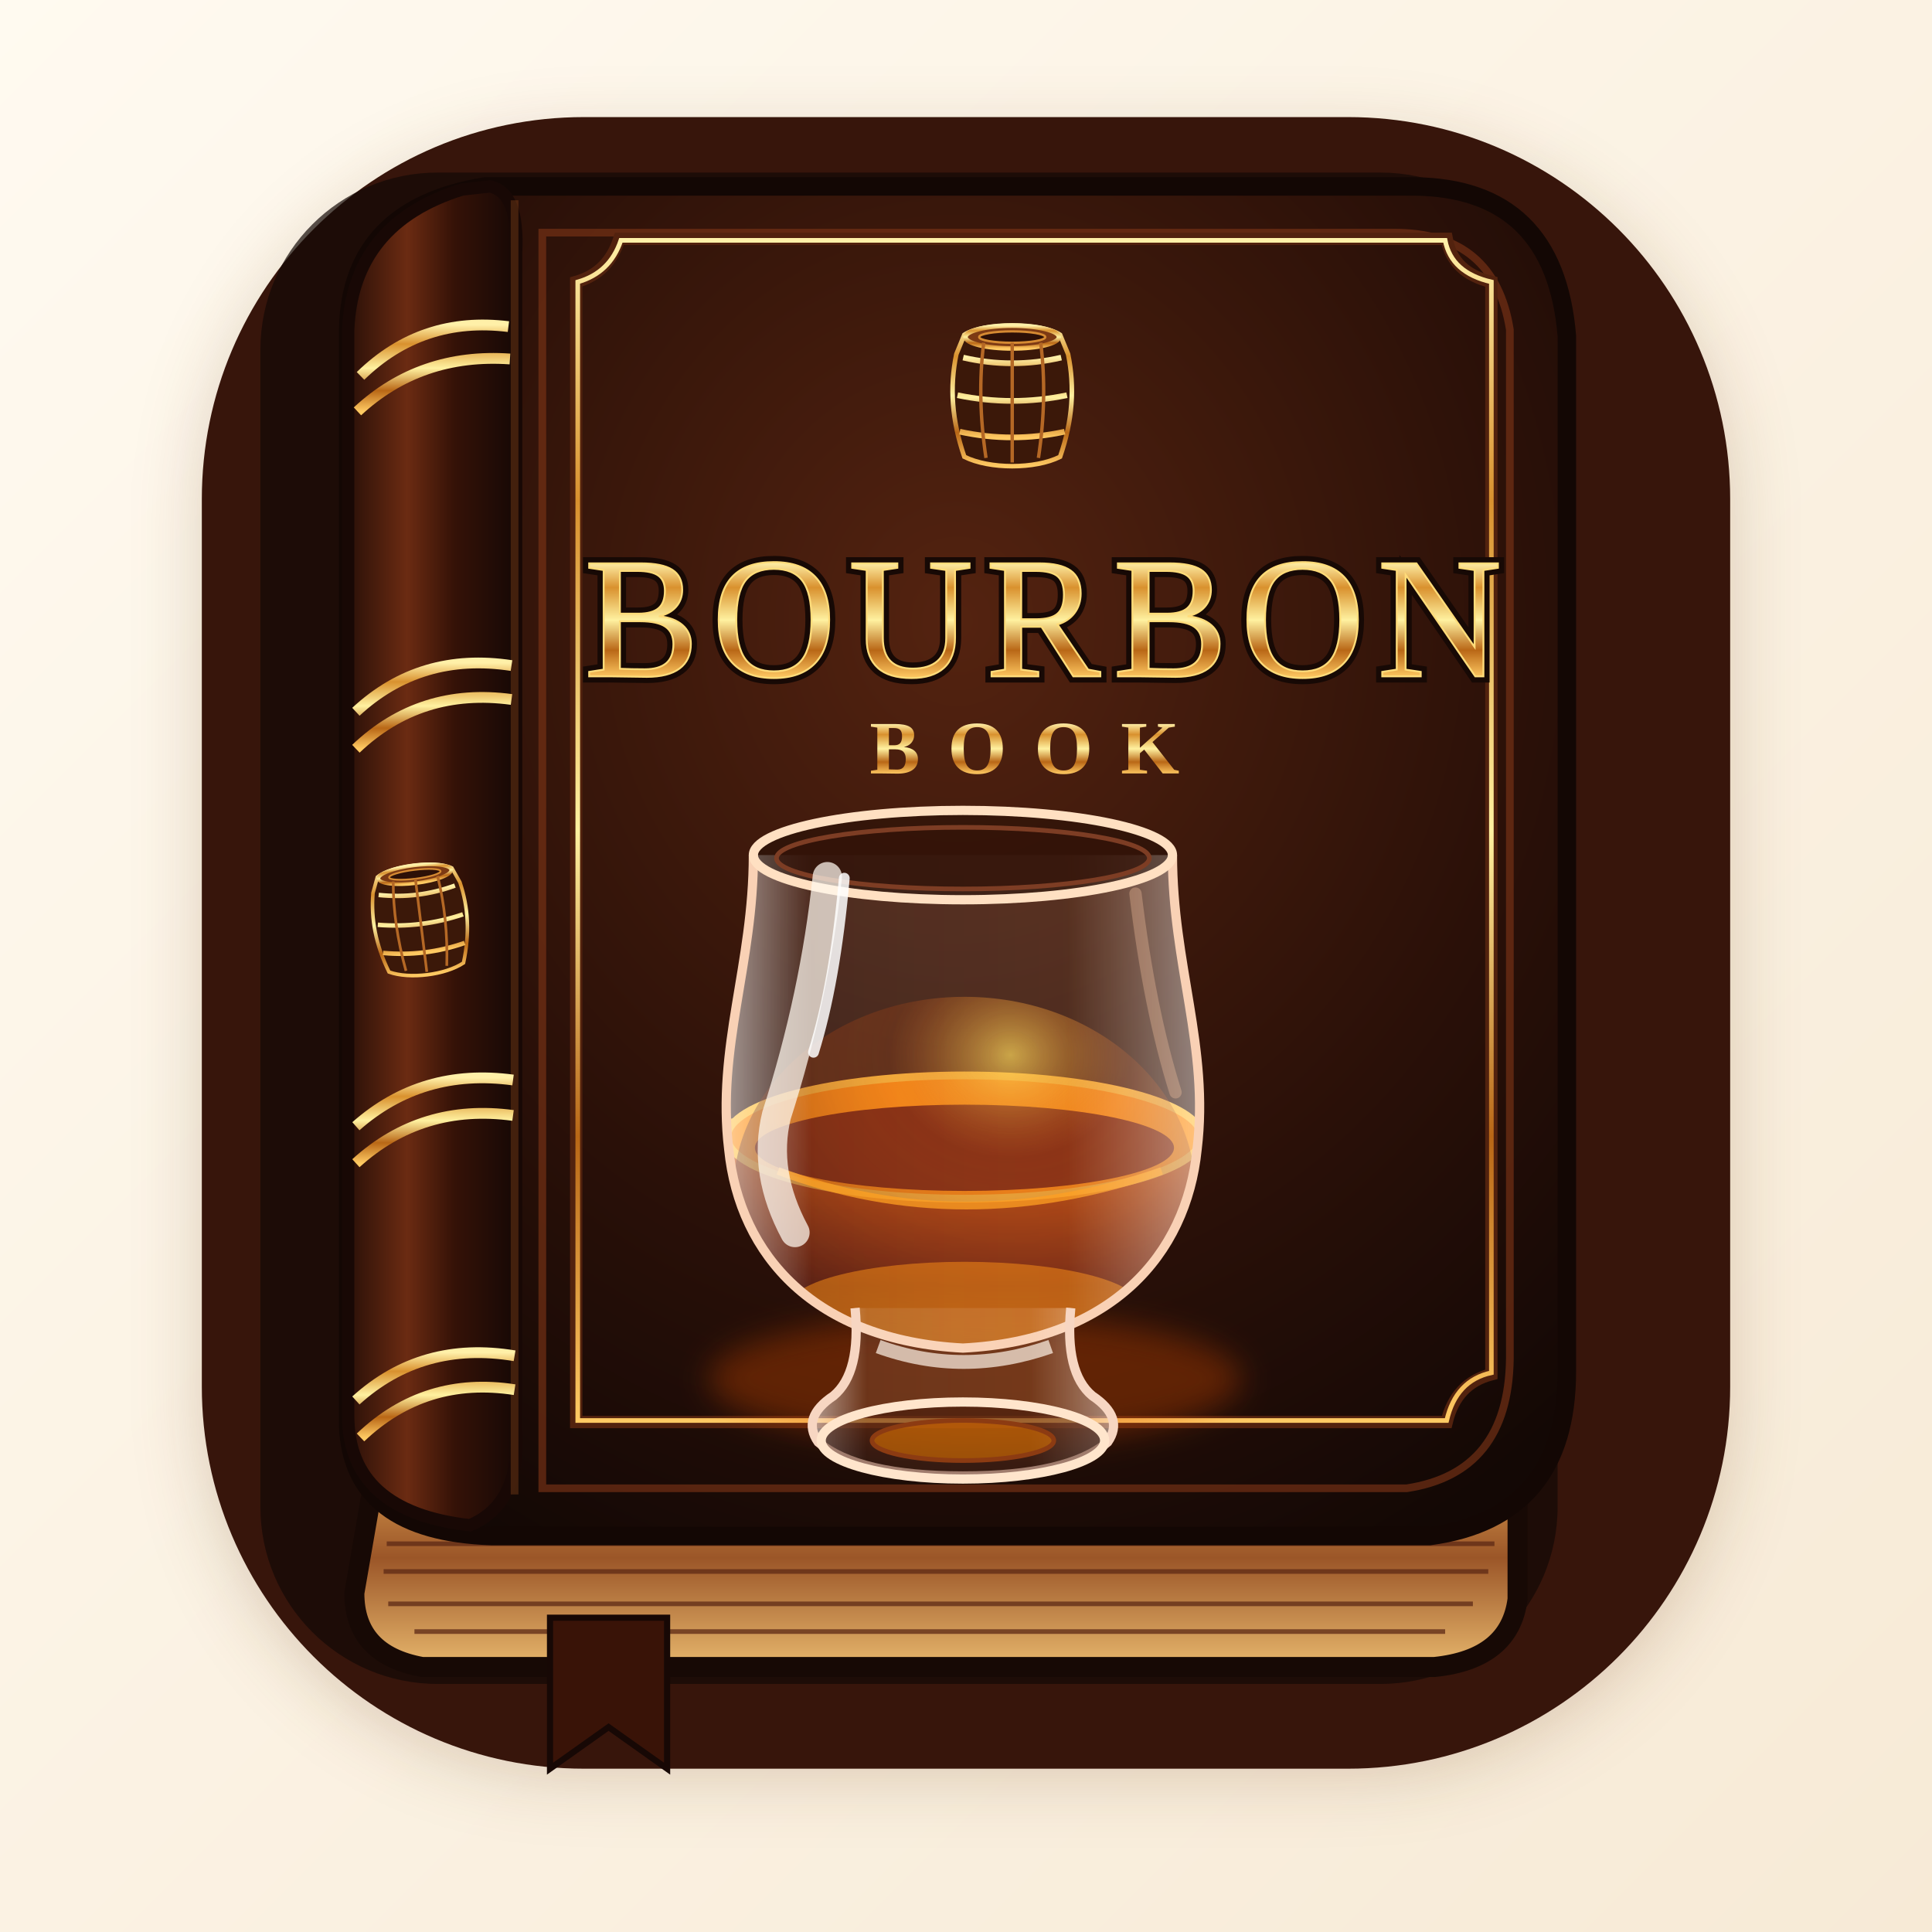
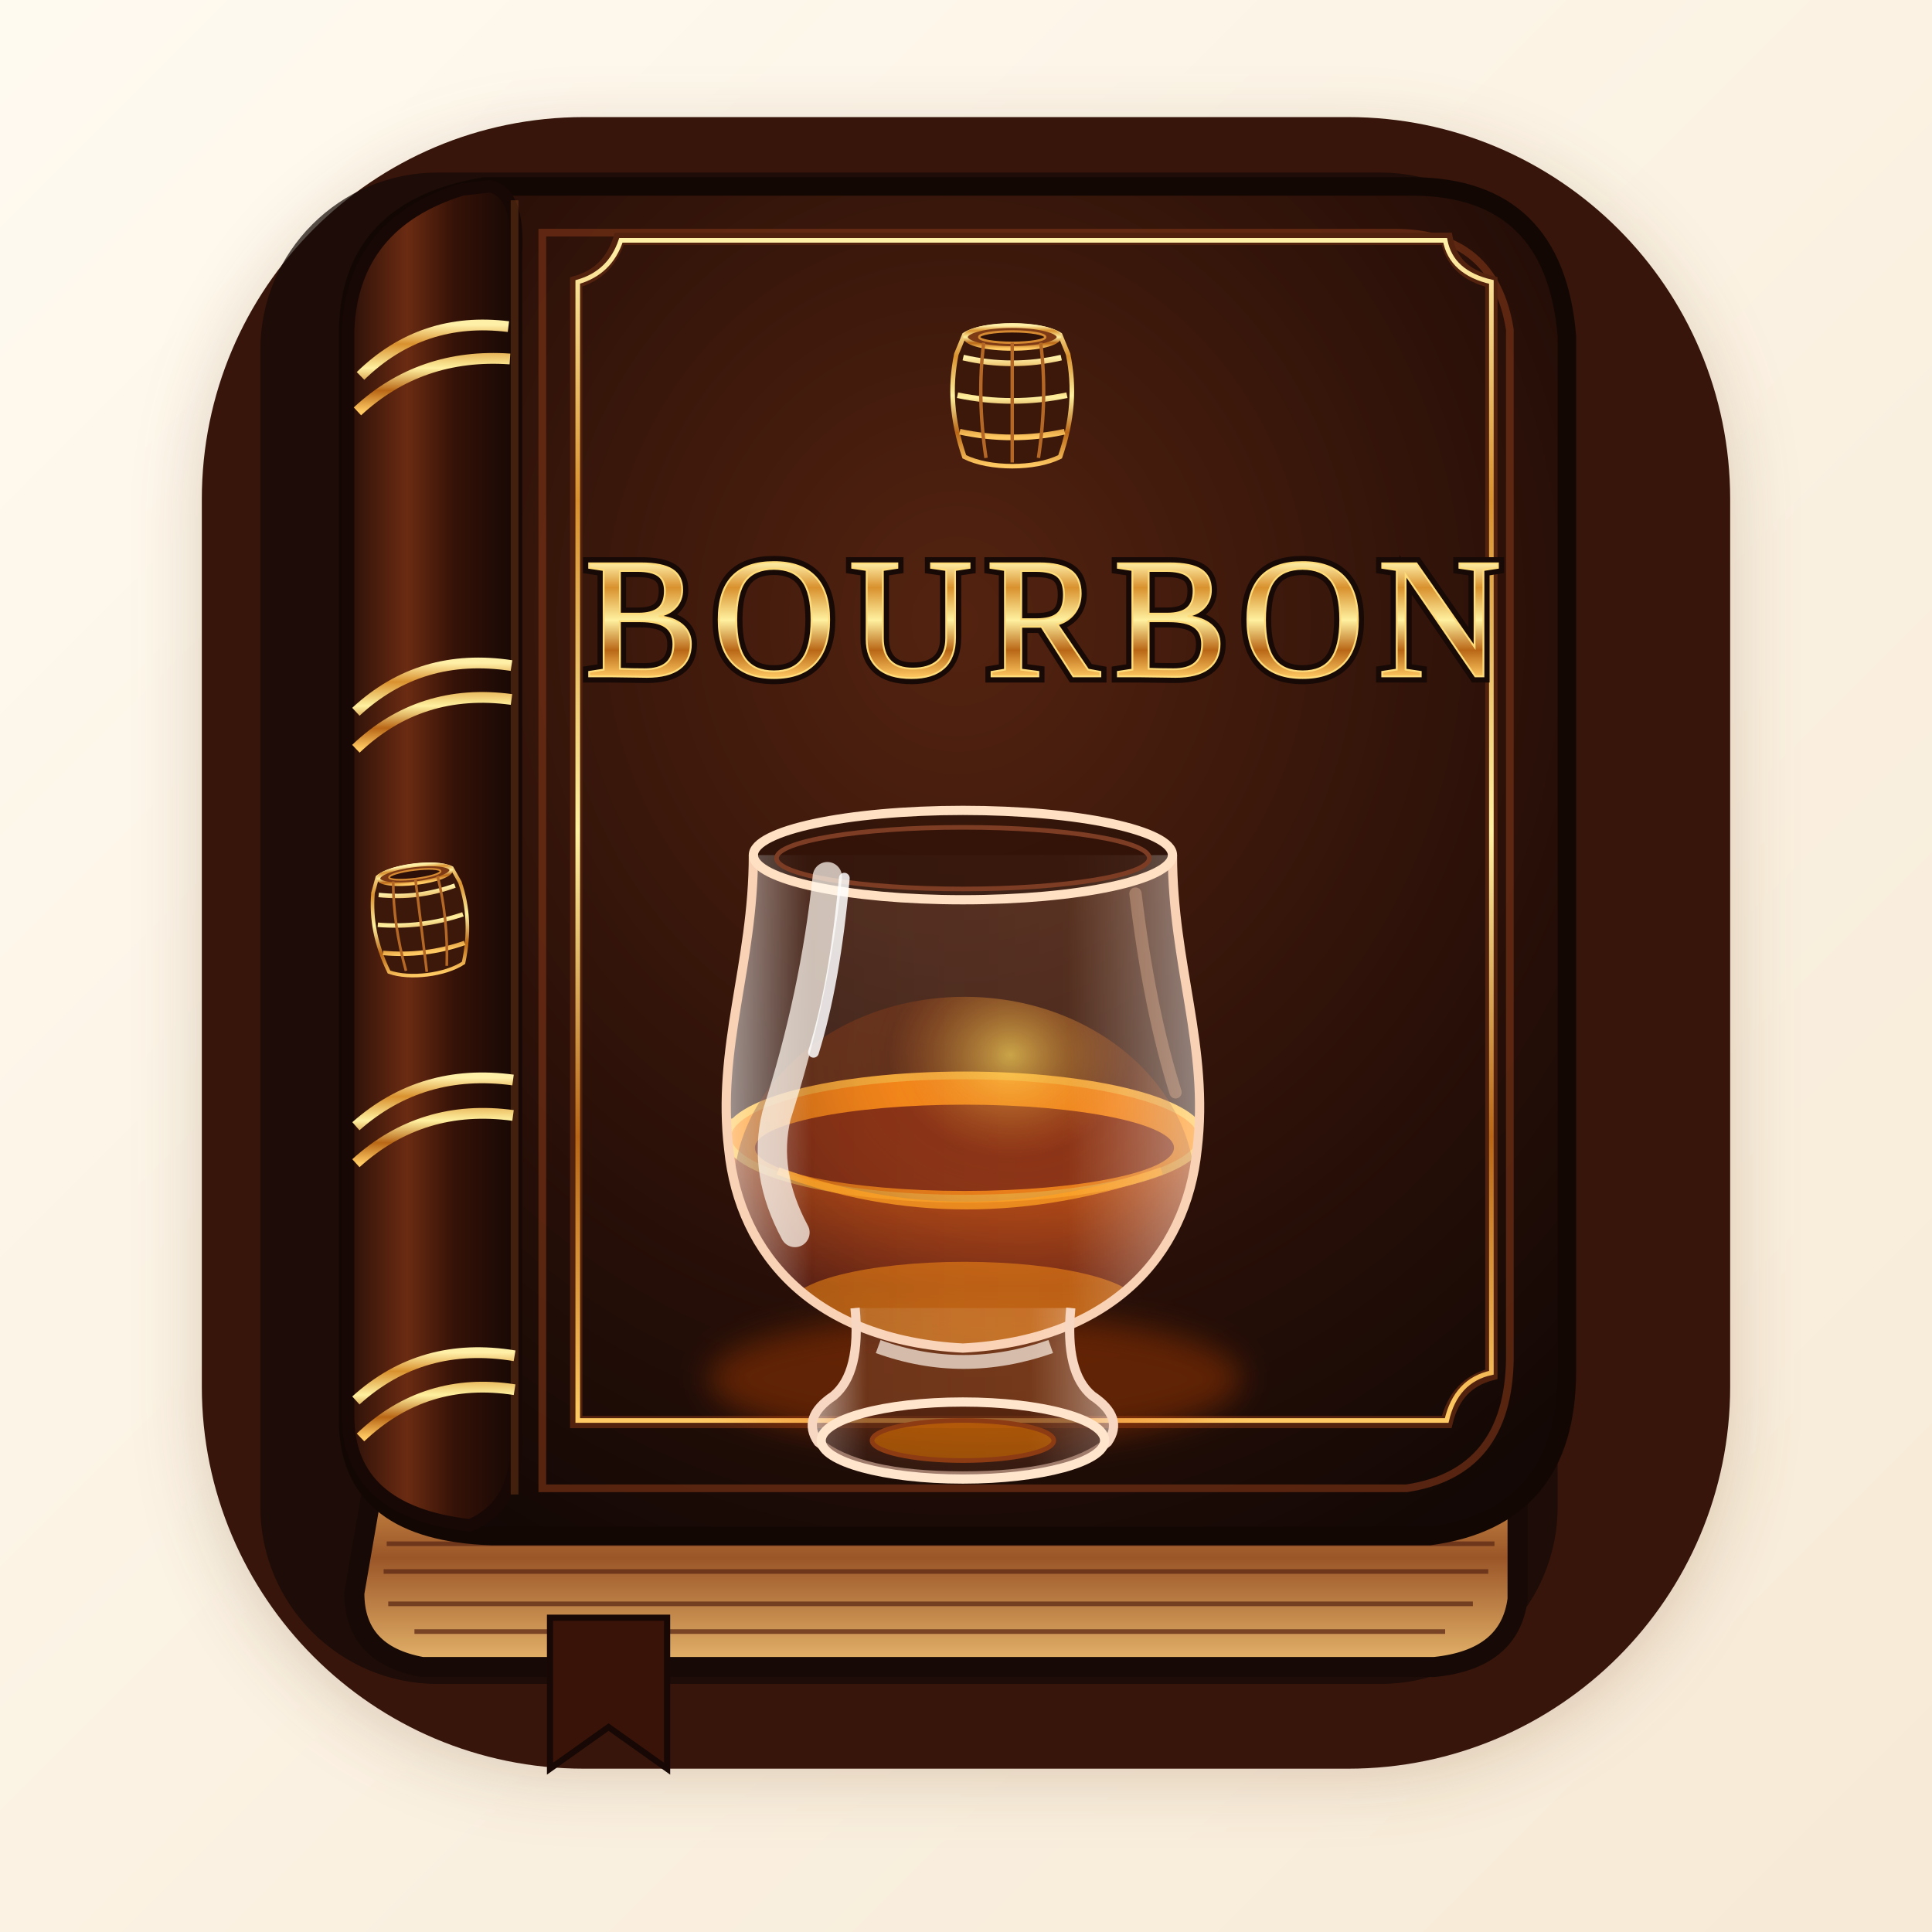
<svg xmlns="http://www.w3.org/2000/svg" viewBox="0 0 1254 1254" role="img" aria-labelledby="title desc">
  <defs>
    <linearGradient id="bg" x1="0" y1="0" x2="1" y2="1">
      <stop stop-color="#fffaf0" />
      <stop offset="1" stop-color="#f7ead6" />
    </linearGradient>
    <radialGradient id="book" cx="50%" cy="32%" r="78%">
      <stop stop-color="#542310" />
      <stop offset=".62" stop-color="#2a1008" />
      <stop offset="1" stop-color="#130805" />
    </radialGradient>
    <linearGradient id="spine" x1="0" y1="0" x2="1" y2="0">
      <stop stop-color="#2a1008" />
      <stop offset=".35" stop-color="#6b2b12" />
      <stop offset=".63" stop-color="#351207" />
      <stop offset="1" stop-color="#160805" />
    </linearGradient>
    <linearGradient id="gold" x1="0" y1="0" x2="0" y2="1">
      <stop stop-color="#fff0a8" />
      <stop offset=".22" stop-color="#d9912e" />
      <stop offset=".5" stop-color="#fff1a0" />
      <stop offset=".76" stop-color="#b96716" />
      <stop offset="1" stop-color="#ffca63" />
    </linearGradient>
    <linearGradient id="pages" x1="0" y1="0" x2="0" y2="1">
      <stop stop-color="#d89a4e" />
      <stop offset=".45" stop-color="#9b5628" />
      <stop offset="1" stop-color="#e7b66c" />
    </linearGradient>
    <linearGradient id="glass" x1="0" y1="0" x2="1" y2="0">
      <stop stop-color="#fff" stop-opacity=".55" />
      <stop offset=".18" stop-color="#fff" stop-opacity=".08" />
      <stop offset=".72" stop-color="#ffd5b4" stop-opacity=".12" />
      <stop offset="1" stop-color="#fff" stop-opacity=".48" />
    </linearGradient>
    <linearGradient id="whiskey" x1="0" y1="0" x2="0" y2="1">
      <stop stop-color="#ffb016" />
      <stop offset=".16" stop-color="#b94303" />
      <stop offset=".64" stop-color="#6f1601" />
      <stop offset="1" stop-color="#e86f05" />
    </linearGradient>
    <radialGradient id="liquidGlow" cx="60%" cy="15%" r="75%">
      <stop stop-color="#ffd64c" stop-opacity=".9" />
      <stop offset=".35" stop-color="#bd3f00" stop-opacity=".28" />
      <stop offset="1" stop-color="#340700" stop-opacity=".8" />
    </radialGradient>
    <filter id="shadow" x="-30%" y="-30%" width="160%" height="180%">
      <feGaussianBlur stdDeviation="23" />
    </filter>
    <filter id="leather" x="-10%" y="-10%" width="120%" height="120%">
      <feTurbulence type="fractalNoise" baseFrequency=".045 .18" numOctaves="3" seed="17" result="noise" />
      <feColorMatrix in="noise" values="1 0 0 0 0  0 .52 0 0 0  0 0 .25 0 0  0 0 0 .3 0" result="grain" />
      <feComposite in="grain" in2="SourceAlpha" operator="in" result="texture" />
      <feBlend in="SourceGraphic" in2="texture" mode="soft-light" />
    </filter>
    <filter id="softGlow" x="-40%" y="-40%" width="180%" height="180%">
      <feGaussianBlur stdDeviation="10" />
    </filter>
    <clipPath id="glassBowl">
      <path d="M489 555 C489 626 465 680 473 746 C480 815 529 870 625 875 C721 870 770 815 777 746 C785 680 761 626 761 555 Z" />
    </clipPath>
    <g id="barrel">
      <path d="M-42-55 C-25-66 25-66 42-55 L49-38 C55-9 53 20 42 52 C20 63-20 63-42 52 C-53 20-55-9-49-38Z" fill="#3b1809" stroke="url(#gold)" stroke-width="4" />
      <ellipse cy="-53" rx="41" ry="10" fill="#7d3a14" stroke="url(#gold)" stroke-width="4" />
      <ellipse cy="-53" rx="29" ry="5" fill="#2d1007" stroke="#d58a32" stroke-width="2" />
      <path d="M-43-35 Q0-25 43-35M-48-2 Q0 8 48-2M-46 30 Q0 40 46 30" fill="none" stroke="url(#gold)" stroke-width="5" />
      <path d="M-25-48 Q-31 0-23 53M0-48V57M25-48Q31 0 23 53" fill="none" stroke="#b56825" stroke-width="3" />
    </g>
  </defs>
  <rect width="1254" height="1254" fill="url(#bg)" />
  <rect x="133" y="91" width="988" height="1060" rx="240" fill="#70401f" opacity=".24" filter="url(#shadow)" />
  <rect x="131" y="76" width="992" height="1072" rx="248" fill="#37150b" />
  <rect x="169" y="112" width="842" height="981" rx="115" fill="#130805" opacity=".7" />
  <path d="M244 953 H985 V1038 Q980 1077 931 1082 H274 Q230 1074 230 1034Z" fill="url(#pages)" stroke="#170905" stroke-width="13" />
  <path d="M258 984 H970M251 1002H970M249 1020H966M252 1041H956M269 1059H938" stroke="#5c2814" stroke-width="3" opacity=".75" />
  <path d="M315 121 H918 Q1009 122 1017 218 V890 Q1017 985 928 997 H319 Q229 994 226 926 V213 Q228 135 315 121Z" fill="url(#book)" stroke="#130704" stroke-width="12" />
  <path d="M352 151 H905 Q970 151 980 214 V882 Q979 956 913 966 H352Z" fill="none" stroke="#7a3215" stroke-width="5" opacity=".65" />
  <path d="M318 121 Q337 125 335 164 V929 Q338 976 305 990 Q226 981 226 919 V214 Q229 145 300 123Z" fill="url(#spine)" stroke="#180805" stroke-width="8" />
  <path d="M334 130 V970" stroke="#a95821" stroke-opacity=".3" stroke-width="5" />
  <g fill="none" stroke="url(#gold)" stroke-width="7">
    <path d="M234 244 Q274 205 330 212M232 267 Q273 229 331 233" />
    <path d="M231 462 Q273 423 332 432M231 486 Q273 446 332 454" />
    <path d="M231 731 Q274 693 333 701M231 755 Q274 716 333 724" />
    <path d="M231 909 Q274 870 334 880M234 933 Q276 893 334 902" />
  </g>
  <use href="#barrel" transform="translate(273 598) rotate(-7) scale(.58)" />
  <path d="M402 155 H939 Q943 177 968 183 V892 Q945 898 939 923 H374 V183 Q395 177 402 155Z" fill="none" stroke="#52220e" stroke-width="8" />
  <path d="M403 156 H938 Q942 177 968 183 V891 Q945 896 939 922 H375 V183 Q396 177 403 156Z" fill="none" stroke="url(#gold)" stroke-width="3" />
  <use href="#barrel" transform="translate(657 258) scale(.74)" />
  <text x="677" y="439" fill="#170905" stroke="#170905" stroke-width="8" text-anchor="middle" font-family="Georgia, 'Times New Roman', serif" font-size="112" letter-spacing="8">BOURBON</text>
  <text x="677" y="439" fill="url(#gold)" stroke="#ffdc7a" stroke-width="1.2" text-anchor="middle" font-family="Georgia, 'Times New Roman', serif" font-size="112" letter-spacing="8">BOURBON</text>
-   <path d="M454 486 H536M795 486H879" stroke="url(#gold)" stroke-width="4" />
-   <text x="665" y="502" fill="url(#gold)" text-anchor="middle" font-family="Georgia, 'Times New Roman', serif" font-weight="700" font-size="49" letter-spacing="18">BOOK</text>
  <ellipse cx="633" cy="895" rx="173" ry="42" fill="#d84b00" opacity=".34" filter="url(#softGlow)" />
  <g clip-path="url(#glassBowl)">
    <rect x="464" y="726" width="325" height="170" fill="url(#whiskey)" />
    <ellipse cx="626" cy="738" rx="154" ry="40" fill="#ff8a06" stroke="#ffbd35" stroke-width="5" />
    <ellipse cx="626" cy="745" rx="136" ry="28" fill="#6c1601" />
    <ellipse cx="626" cy="774" rx="150" ry="127" fill="url(#liquidGlow)" opacity=".78" />
    <path d="M505 760 Q625 805 754 760" fill="none" stroke="#ff980d" stroke-width="5" opacity=".75" />
    <ellipse cx="626" cy="847" rx="113" ry="28" fill="#ff8a00" opacity=".5" />
  </g>
  <path d="M489 555 C489 626 465 680 473 746 C480 815 529 870 625 875 C721 870 770 815 777 746 C785 680 761 626 761 555" fill="url(#glass)" stroke="#f9d1b5" stroke-width="6" />
  <ellipse cx="625" cy="555" rx="136" ry="29" fill="#160904" fill-opacity=".35" stroke="#ffe0c2" stroke-width="6" />
  <ellipse cx="625" cy="557" rx="121" ry="20" fill="#341309" fill-opacity=".66" stroke="#7d3d24" stroke-width="3" />
  <path d="M537 569 Q529 646 504 724 Q495 761 516 800" fill="none" stroke="#fff8ef" stroke-width="19" stroke-linecap="round" opacity=".73" />
  <path d="M548 570 Q542 638 528 683" fill="none" stroke="#fff" stroke-width="7" stroke-linecap="round" opacity=".85" />
  <path d="M737 580 Q746 655 763 709" fill="none" stroke="#ffc9a3" stroke-width="8" stroke-linecap="round" opacity=".32" />
  <path d="M555 849 Q559 891 541 906 Q520 920 531 936 Q557 958 625 958 Q693 958 719 936 Q730 920 709 906 Q691 891 695 849" fill="url(#glass)" stroke="#f7d6c2" stroke-width="6" />
  <ellipse cx="625" cy="935" rx="92" ry="25" fill="#371106" fill-opacity=".45" stroke="#ffe5cc" stroke-width="6" />
  <ellipse cx="625" cy="935" rx="59" ry="13" fill="#ff8600" fill-opacity=".5" stroke="#8c3b12" stroke-width="3" />
  <path d="M570 874 Q625 894 682 874" fill="none" stroke="#fff3e7" stroke-width="9" opacity=".7" />
  <path d="M357 1050 H433 V1148 L395 1121 L357 1148Z" fill="#391307" stroke="#170805" stroke-width="4" />
</svg>
